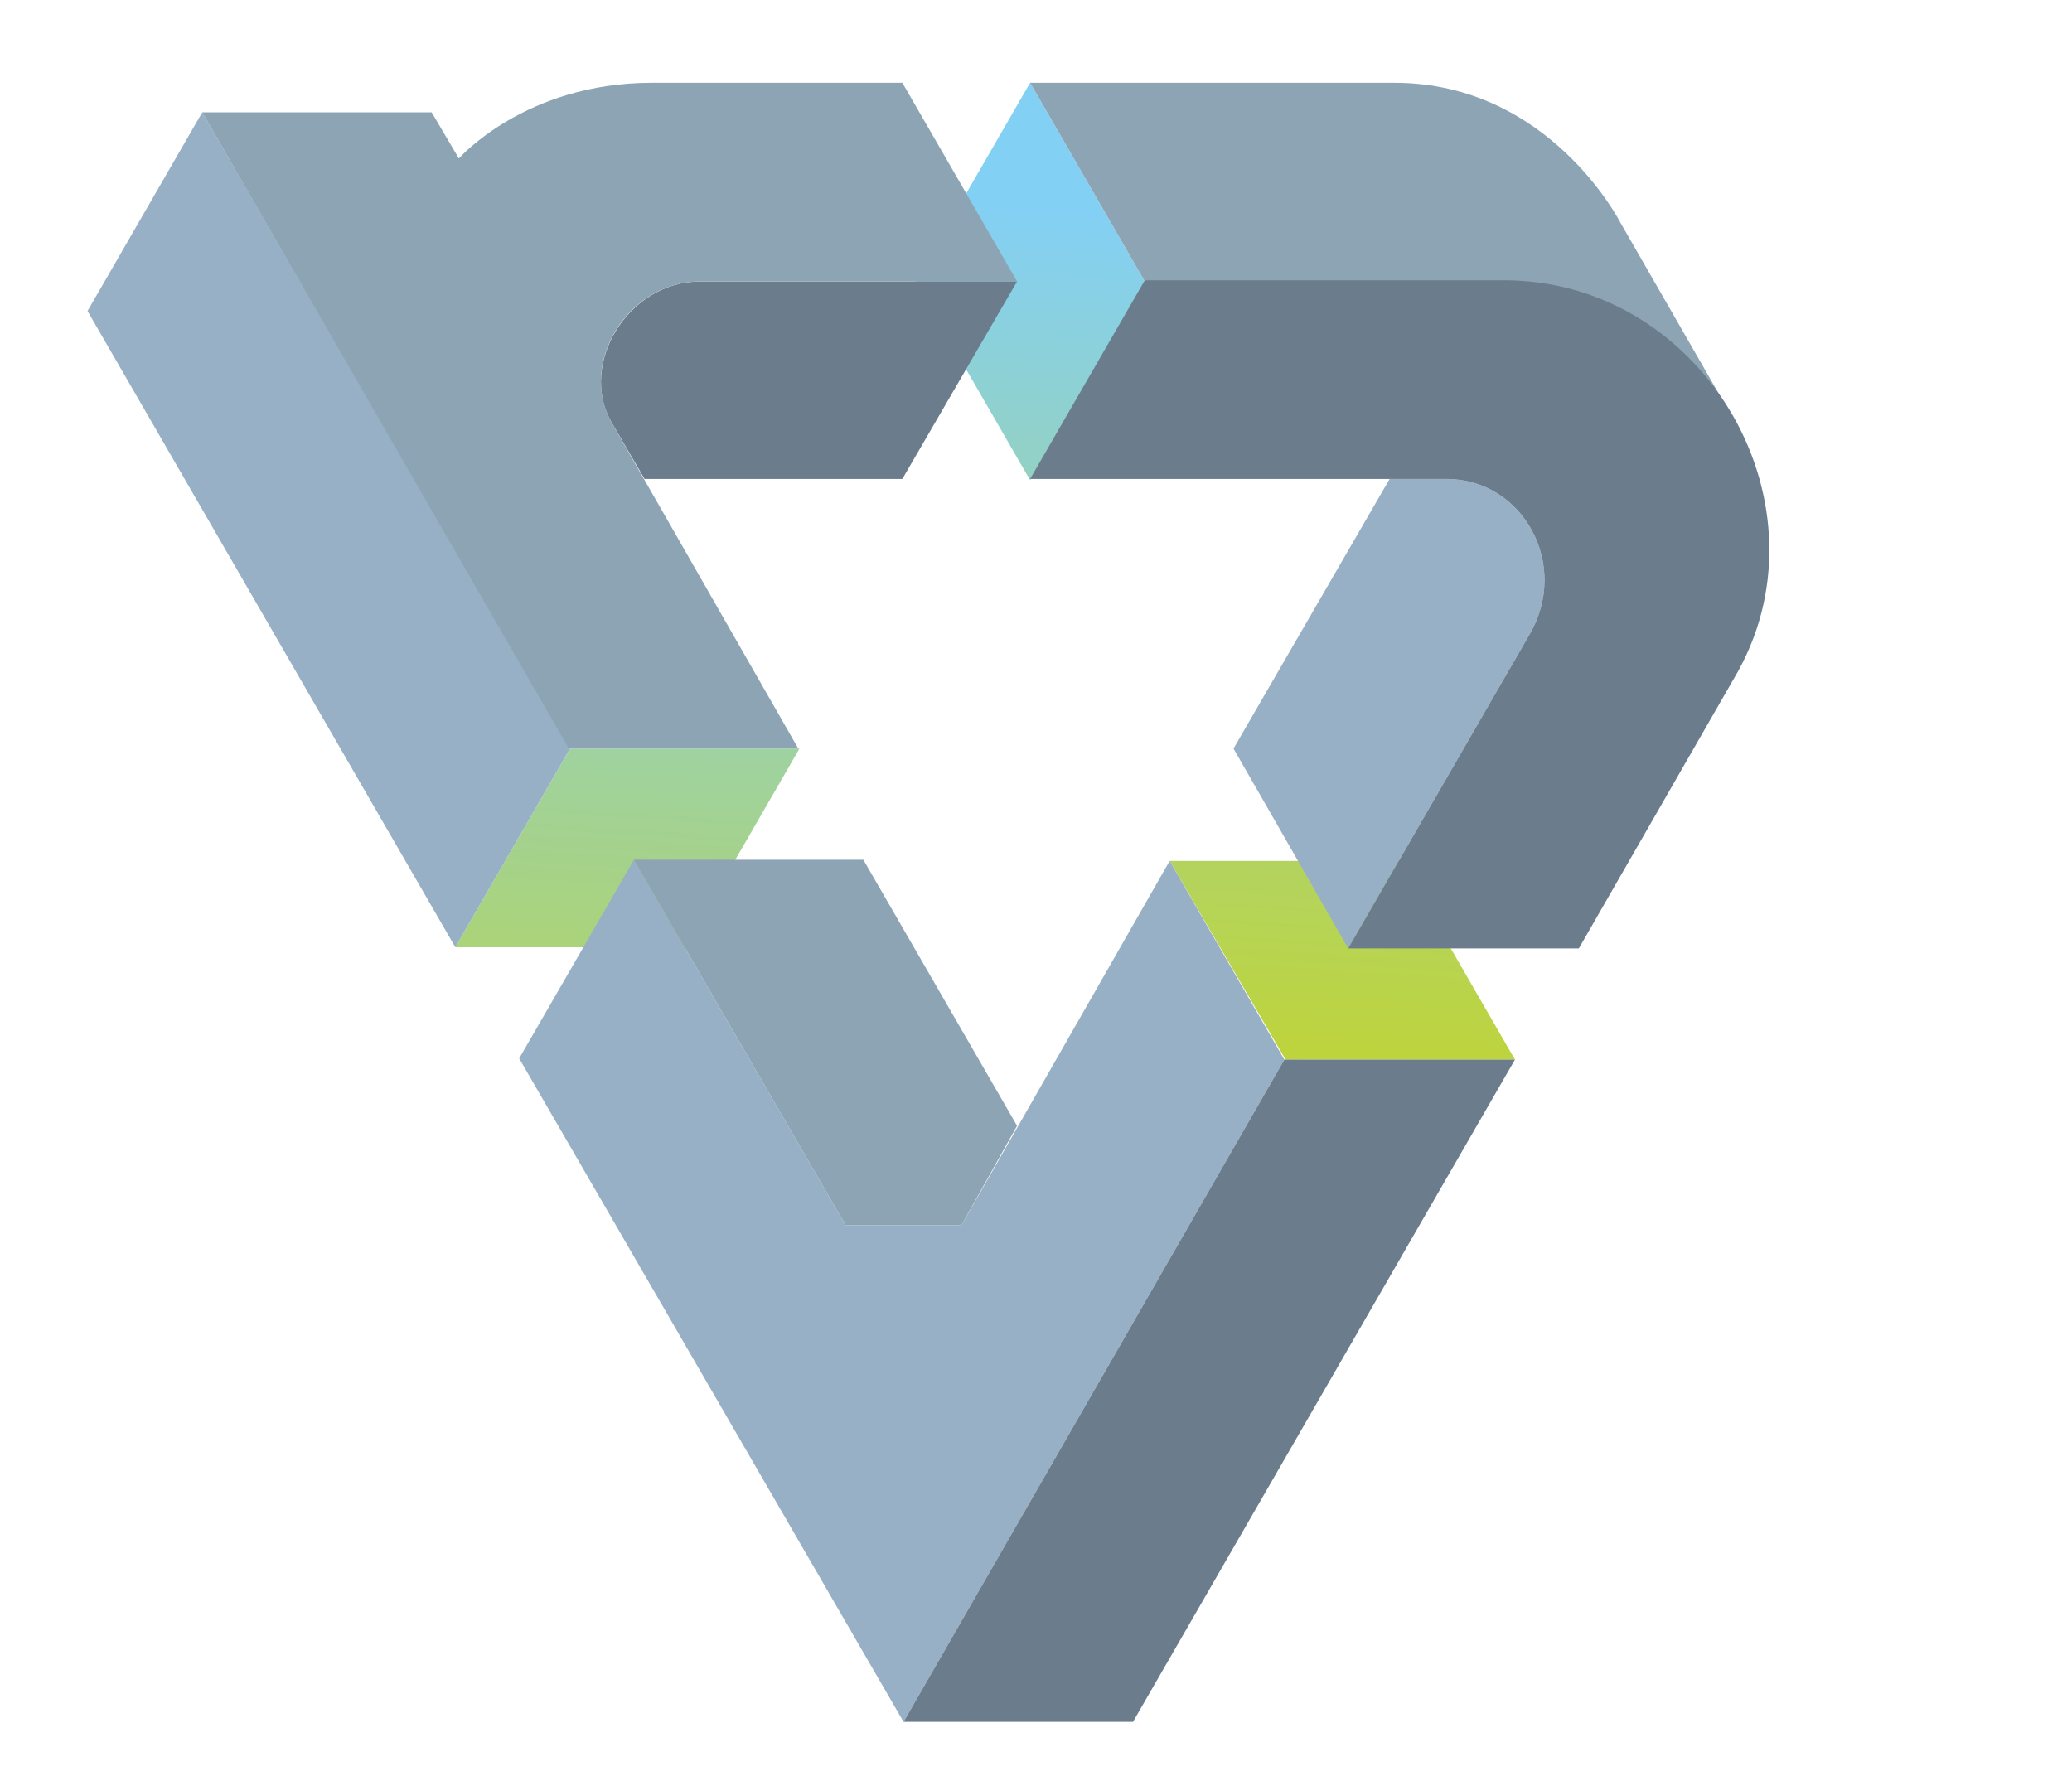
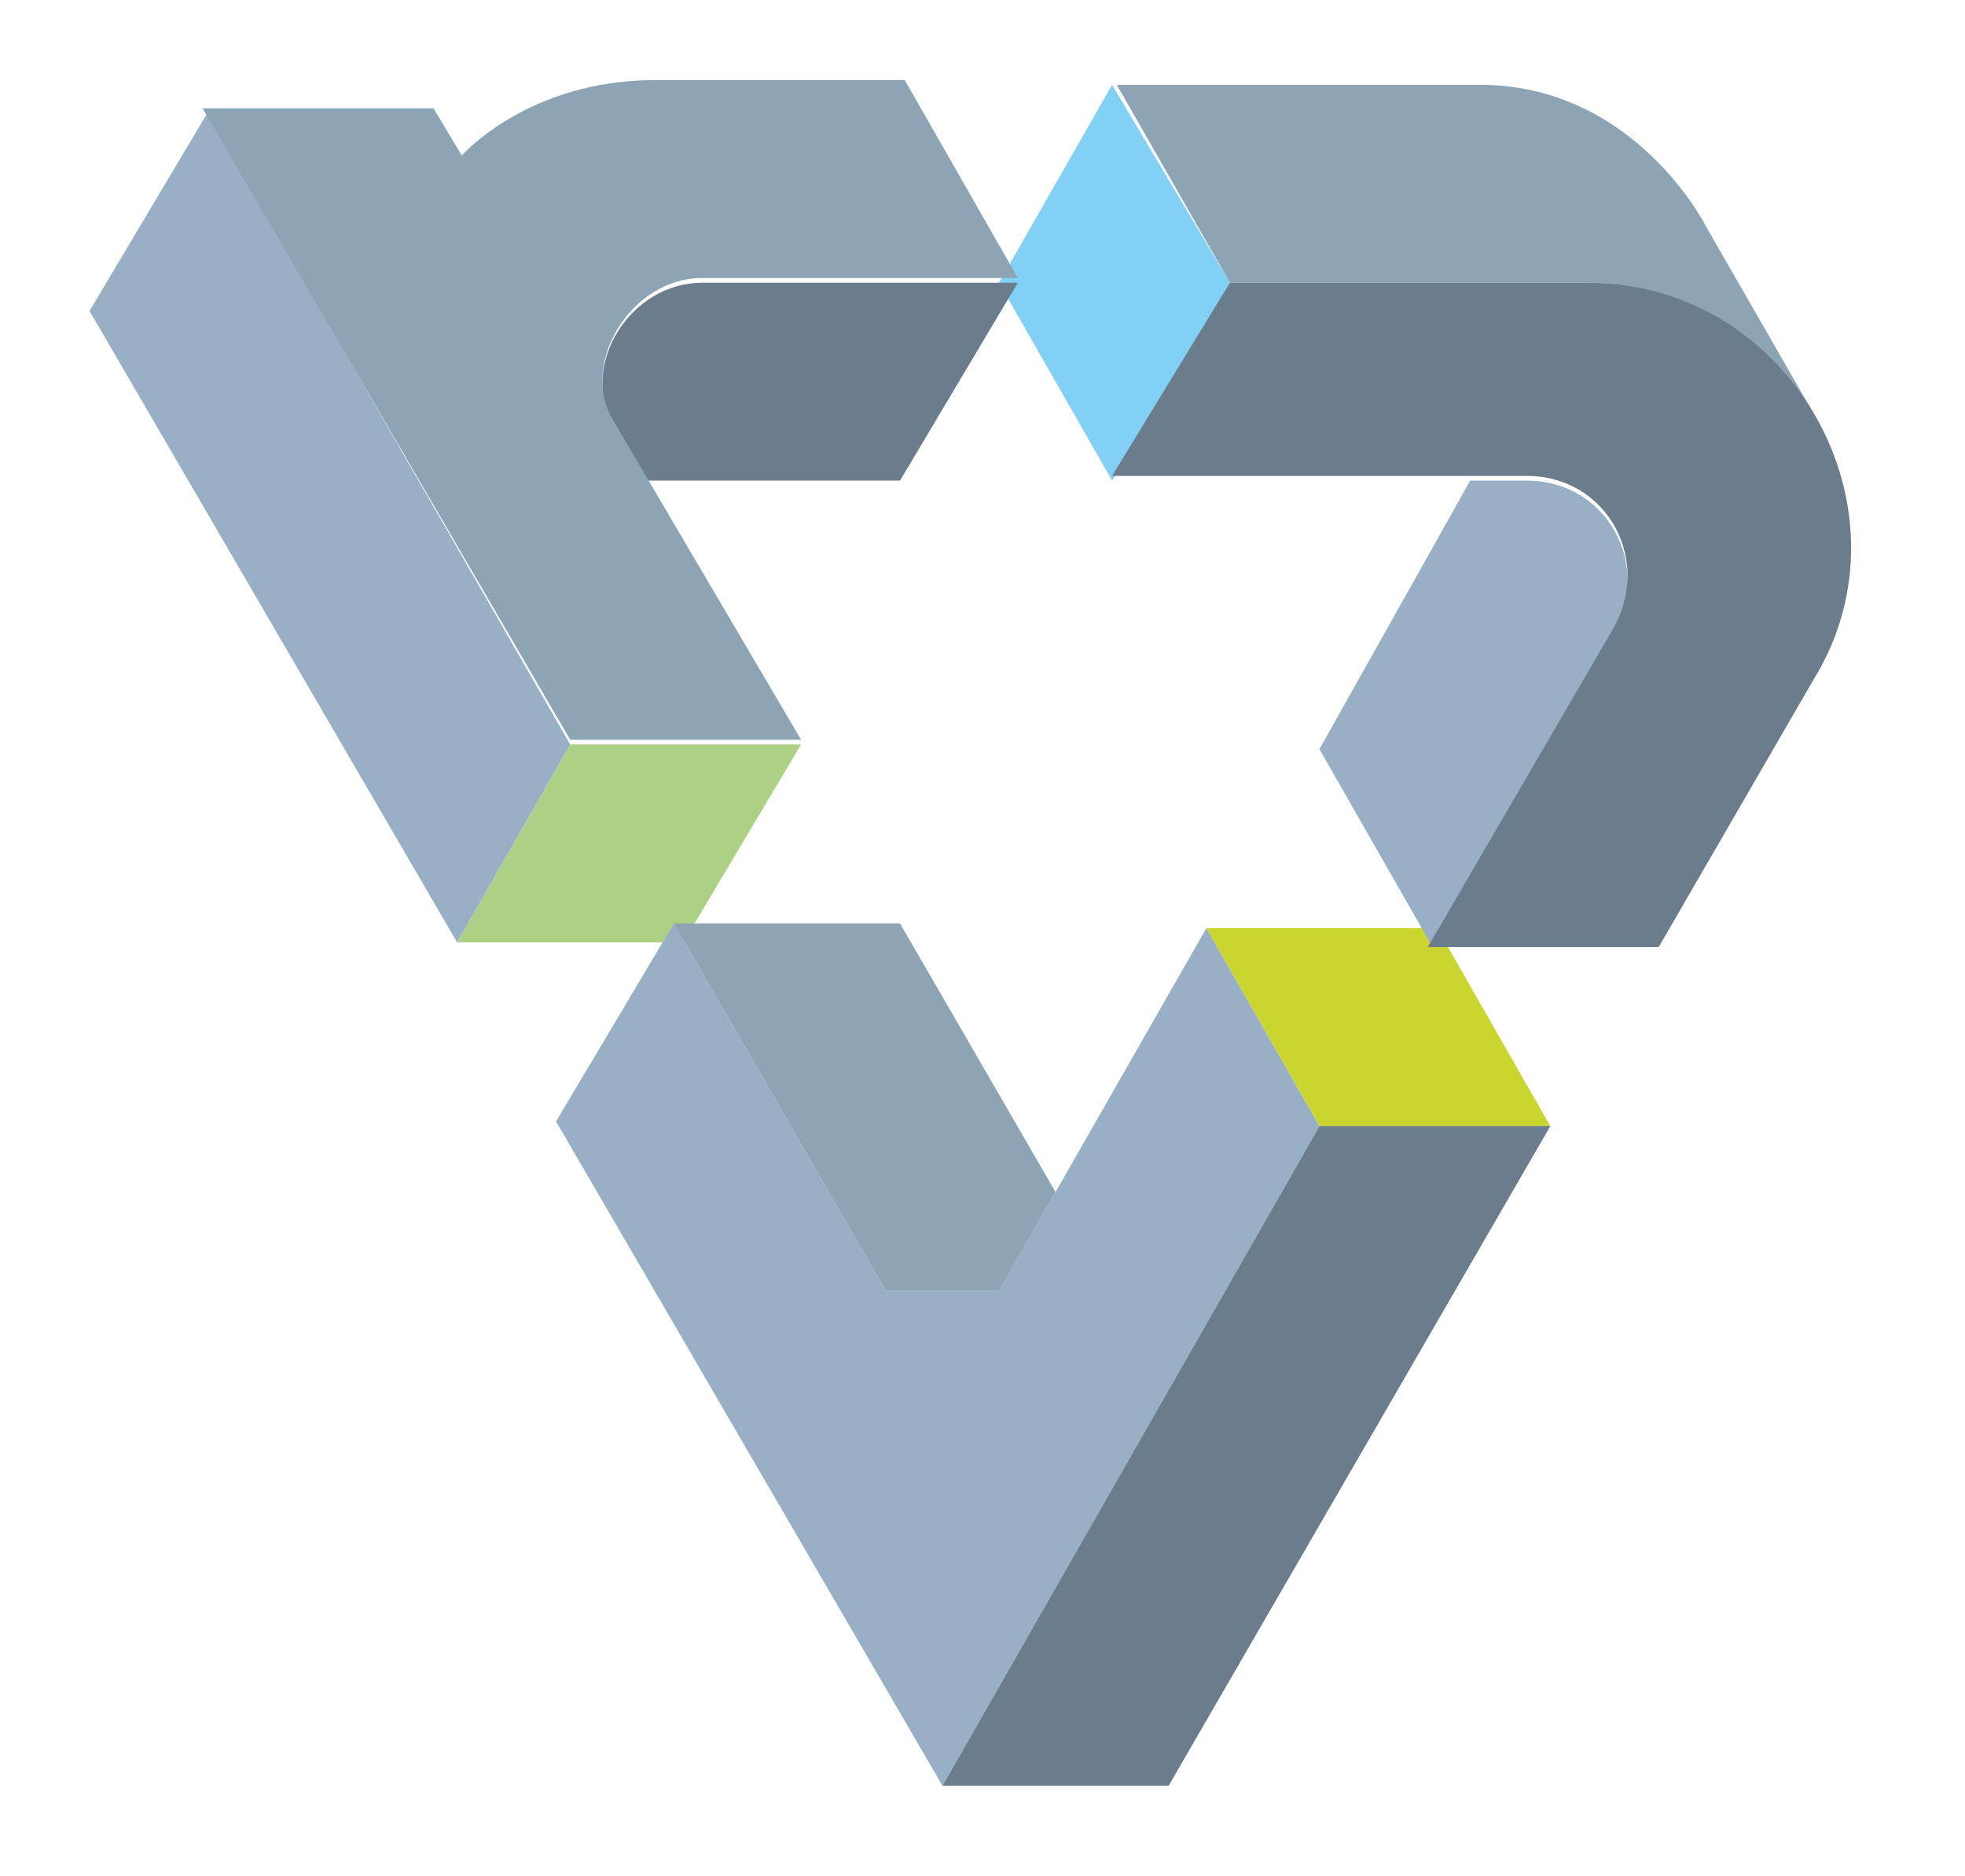
- <svg xmlns="http://www.w3.org/2000/svg" version="1.1" id="Laag_15_kopie_7" x="0px" y="0px" viewBox="0 0 175.2 150.6" style="enable-background:new 0 0 175.2 150.6;" xml:space="preserve">
+ <svg xmlns="http://www.w3.org/2000/svg" version="1.1" id="rascal" x="0px" y="0px" viewBox="0 0 41.7 39.8" style="enable-background:new 0 0 41.7 39.8;" xml:space="preserve">
  <style type="text/css">
- 	.st0{fill:url(#SVGID_1_);}
- 	.st1{fill:url(#SVGID_2_);}
- 	.st2{fill:url(#SVGID_3_);}
+ 	.st0{fill:#ACD084;}
+ 	.st1{fill:#CAD52F;}
+ 	.st2{fill:#83D0F5;}
	.st3{fill:#97B0C5;}
	.st4{fill:#8CA4B4;}
	.st5{fill:#6B7D8D;}
</style>
-   <linearGradient id="SVGID_1_" gradientUnits="userSpaceOnUse" x1="485.525" y1="-271.54" x2="429.346" y2="-187.577" gradientTransform="matrix(0.866 -0.5 0.5 0.866 -228.5283 502.3098)">
-     <stop offset="1.239480e-03" style="stop-color:#83D0F5" />
-     <stop offset="1" style="stop-color:#CAD517" />
-   </linearGradient>
-   <polygon class="st0" points="38.5,80.1 57.9,80.1 67.6,63.3 48.2,63.3 " />
-   <linearGradient id="SVGID_2_" gradientUnits="userSpaceOnUse" x1="548.933" y1="-256.676" x2="492.753" y2="-172.711" gradientTransform="matrix(0.866 -0.5 0.5 0.866 -228.5283 502.3098)">
-     <stop offset="0" style="stop-color:#83D0F5" />
-     <stop offset="1" style="stop-color:#CAD517" />
-   </linearGradient>
-   <polygon class="st1" points="128.1,89.6 118.4,72.8 98.9,72.8 108.7,89.6 " />
-   <linearGradient id="SVGID_3_" gradientUnits="userSpaceOnUse" x1="516.175" y1="-261.96" x2="459.995" y2="-177.995" gradientTransform="matrix(0.866 -0.5 0.5 0.866 -228.5283 502.3098)">
-     <stop offset="1.239480e-03" style="stop-color:#83D0F5" />
-     <stop offset="1" style="stop-color:#CAD517" />
-   </linearGradient>
-   <polygon class="st2" points="87.1,7 77.4,23.8 87.1,40.6 96.8,23.8 " />
-   <polygon class="st3" points="48.2,63.3 38.5,80.1 7.4,26.3 17.1,9.5 " />
-   <polygon class="st3" points="71.5,103.6 53.6,72.7 43.9,89.5 76.4,145.6 108.6,89.6 98.9,72.8 81.3,103.6 " />
-   <polygon class="st4" points="71.5,103.6 81.3,103.6 86,95.2 73,72.7 53.6,72.7 " />
-   <polygon class="st5" points="108.6,89.6 128.1,89.6 95.8,145.6 76.4,145.6 " />
-   <path class="st3" d="M114,80.2l15.3-26.5c3.5-5.9-0.5-13.2-7-13.2l-4.8,0l-13.2,22.8L114,80.2L114,80.2L114,80.2z" />
-   <path class="st5" d="M59.2,23.8c-6.1,0-10.3,7-7.5,11.9l2.8,4.8l21.8,0L86,23.8L59.2,23.8z" />
-   <path class="st4" d="M51.7,35.7c-2.8-5,1.4-11.9,7.5-11.9l26.8,0L76.3,7L55.1,7c-10.7,0-16.3,6.4-16.3,6.4l-2.3-3.9H17.1l31,53.8  h19.4L51.7,35.7z" />
+   <polygon class="st0" points="9.7,20 14.5,20 17,15.8 12.1,15.8 " />
+   <polygon class="st1" points="32.9,23.9 30.5,19.7 25.6,19.7 28,23.9 " />
+   <polygon class="st2" points="23.6,1.8 21.2,6 23.6,10.2 26.1,6 " />
  <g>
-     <path class="st4" d="M146.7,35.6L146.7,35.6L146.7,35.6C146.7,35.6,146.7,35.6,146.7,35.6z" />
-     <path class="st4" d="M101,23.8L101,23.8l26.2,0c8.3,0,15.2,4.7,19,11l-9.2-16c0,0-6-11.8-19.1-11.8L87.1,7l9.7,16.8H101z" />
+     <polygon class="st3" points="18.8,27.4 14.3,19.6 11.8,23.8 20,37.9 28,23.9 25.6,19.7 21.2,27.4  " />
+     <polygon class="st4" points="18.8,27.4 21.2,27.4 22.4,25.3 19.1,19.6 14.3,19.6  " />
+     <polygon class="st5" points="28,23.9 32.9,23.9 24.8,37.9 20,37.9  " />
  </g>
-   <path class="st5" d="M129.3,53.7c3.5-5.9-0.5-13.2-7-13.2l-35.2,0l9.7-16.8l30.5,0c17,0.1,27.9,19.3,19.3,33.7l-13.1,22.8H114  L129.3,53.7z" />
+   <g>
+     <polygon class="st3" points="12.1,15.8 9.7,20 1.9,6.6 4.4,2.4  " />
+     <path class="st5" d="M14.9,6c-1.5,0-2.6,1.7-1.9,3l0.7,1.2l5.4,0L21.6,6L14.9,6z" />
+     <path class="st4" d="M13,8.9c-0.7-1.2,0.4-3,1.9-3l6.7,0l-2.4-4.2l-5.3,0c-2.7,0-4.1,1.6-4.1,1.6l-0.6-1l-4.9,0l7.8,13.4l4.9,0   L13,8.9z" />
+   </g>
+   <g>
+     <path class="st3" d="M30.4,20.1l3.8-6.6c0.9-1.5-0.1-3.3-1.8-3.3l-1.2,0L28,15.9L30.4,20.1L30.4,20.1L30.4,20.1z" />
+     <g>
+       <polygon class="st4" points="38.5,8.9 38.5,8.9 38.5,8.9   " />
+       <path class="st4" d="M27.1,6L27.1,6l6.6,0c2.1,0,3.8,1.2,4.8,2.8l-2.3-4c0,0-1.5-3-4.8-3l-7.7,0L26.1,6H27.1z" />
+     </g>
+     <path class="st5" d="M34.2,13.4c0.9-1.5-0.1-3.3-1.8-3.3l-8.8,0L26.1,6l7.6,0c4.3,0,7,4.8,4.8,8.4l-3.3,5.7l-4.9,0L34.2,13.4z" />
+   </g>
</svg>
